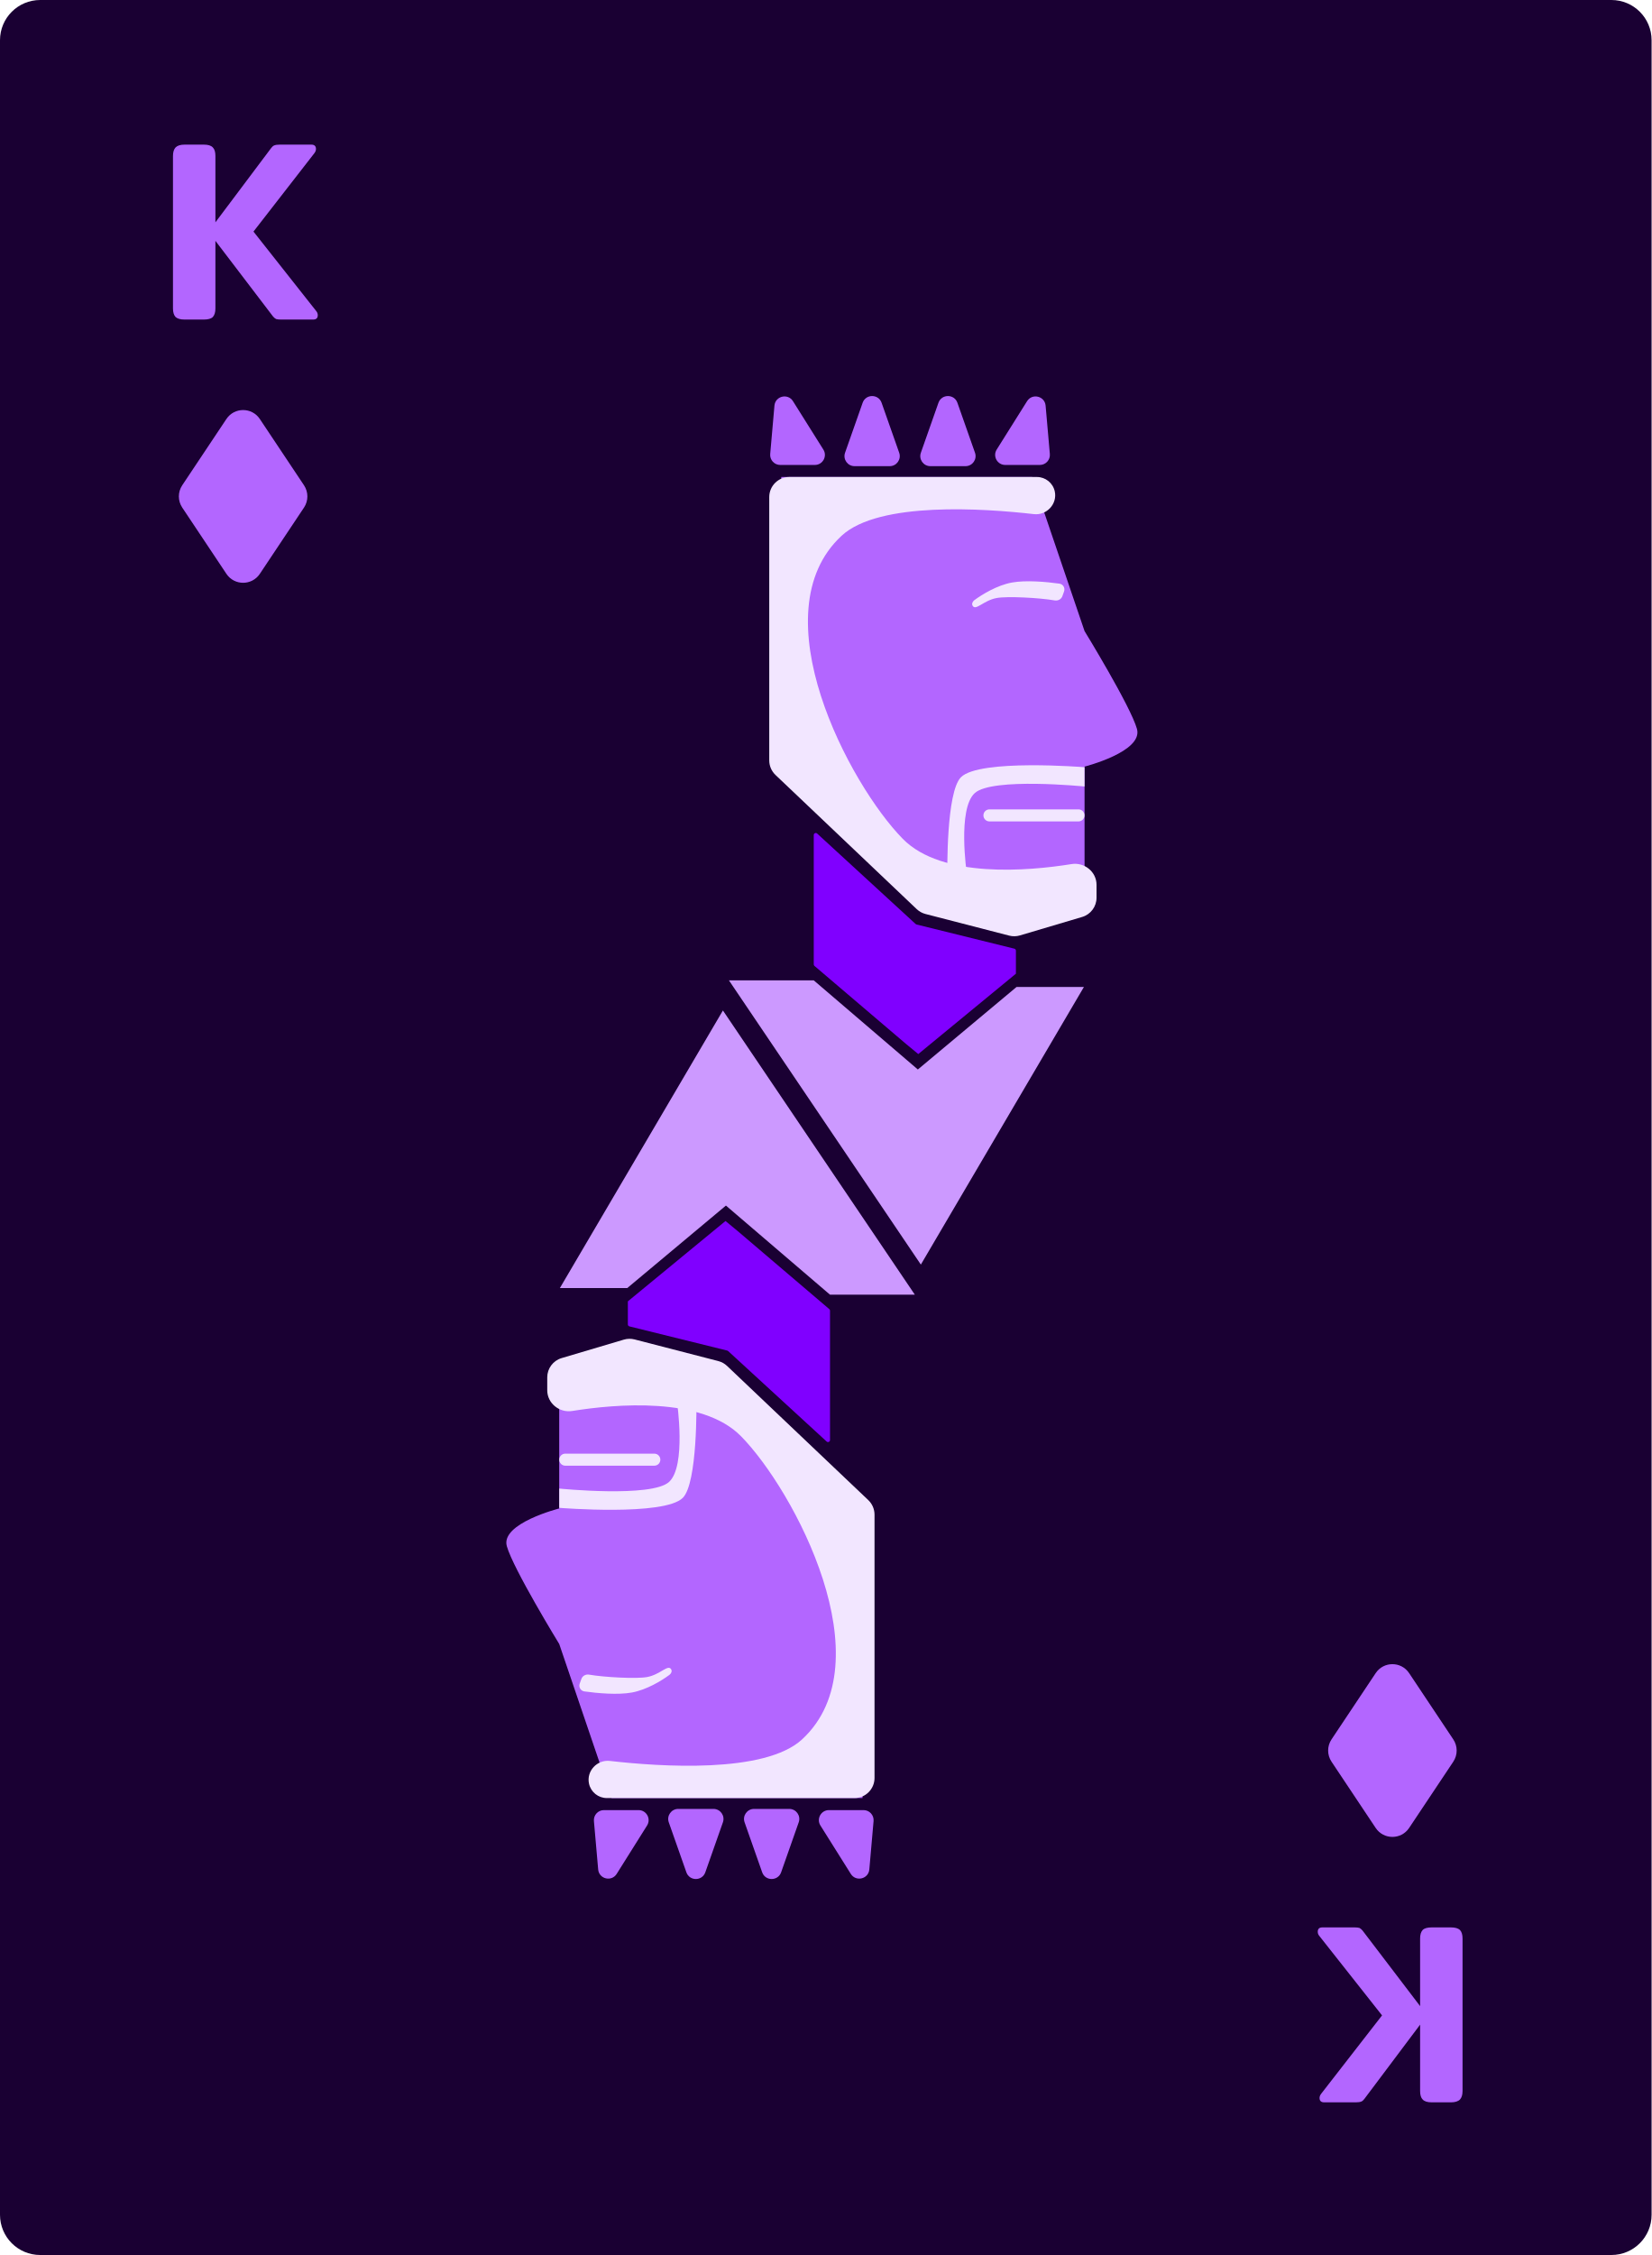
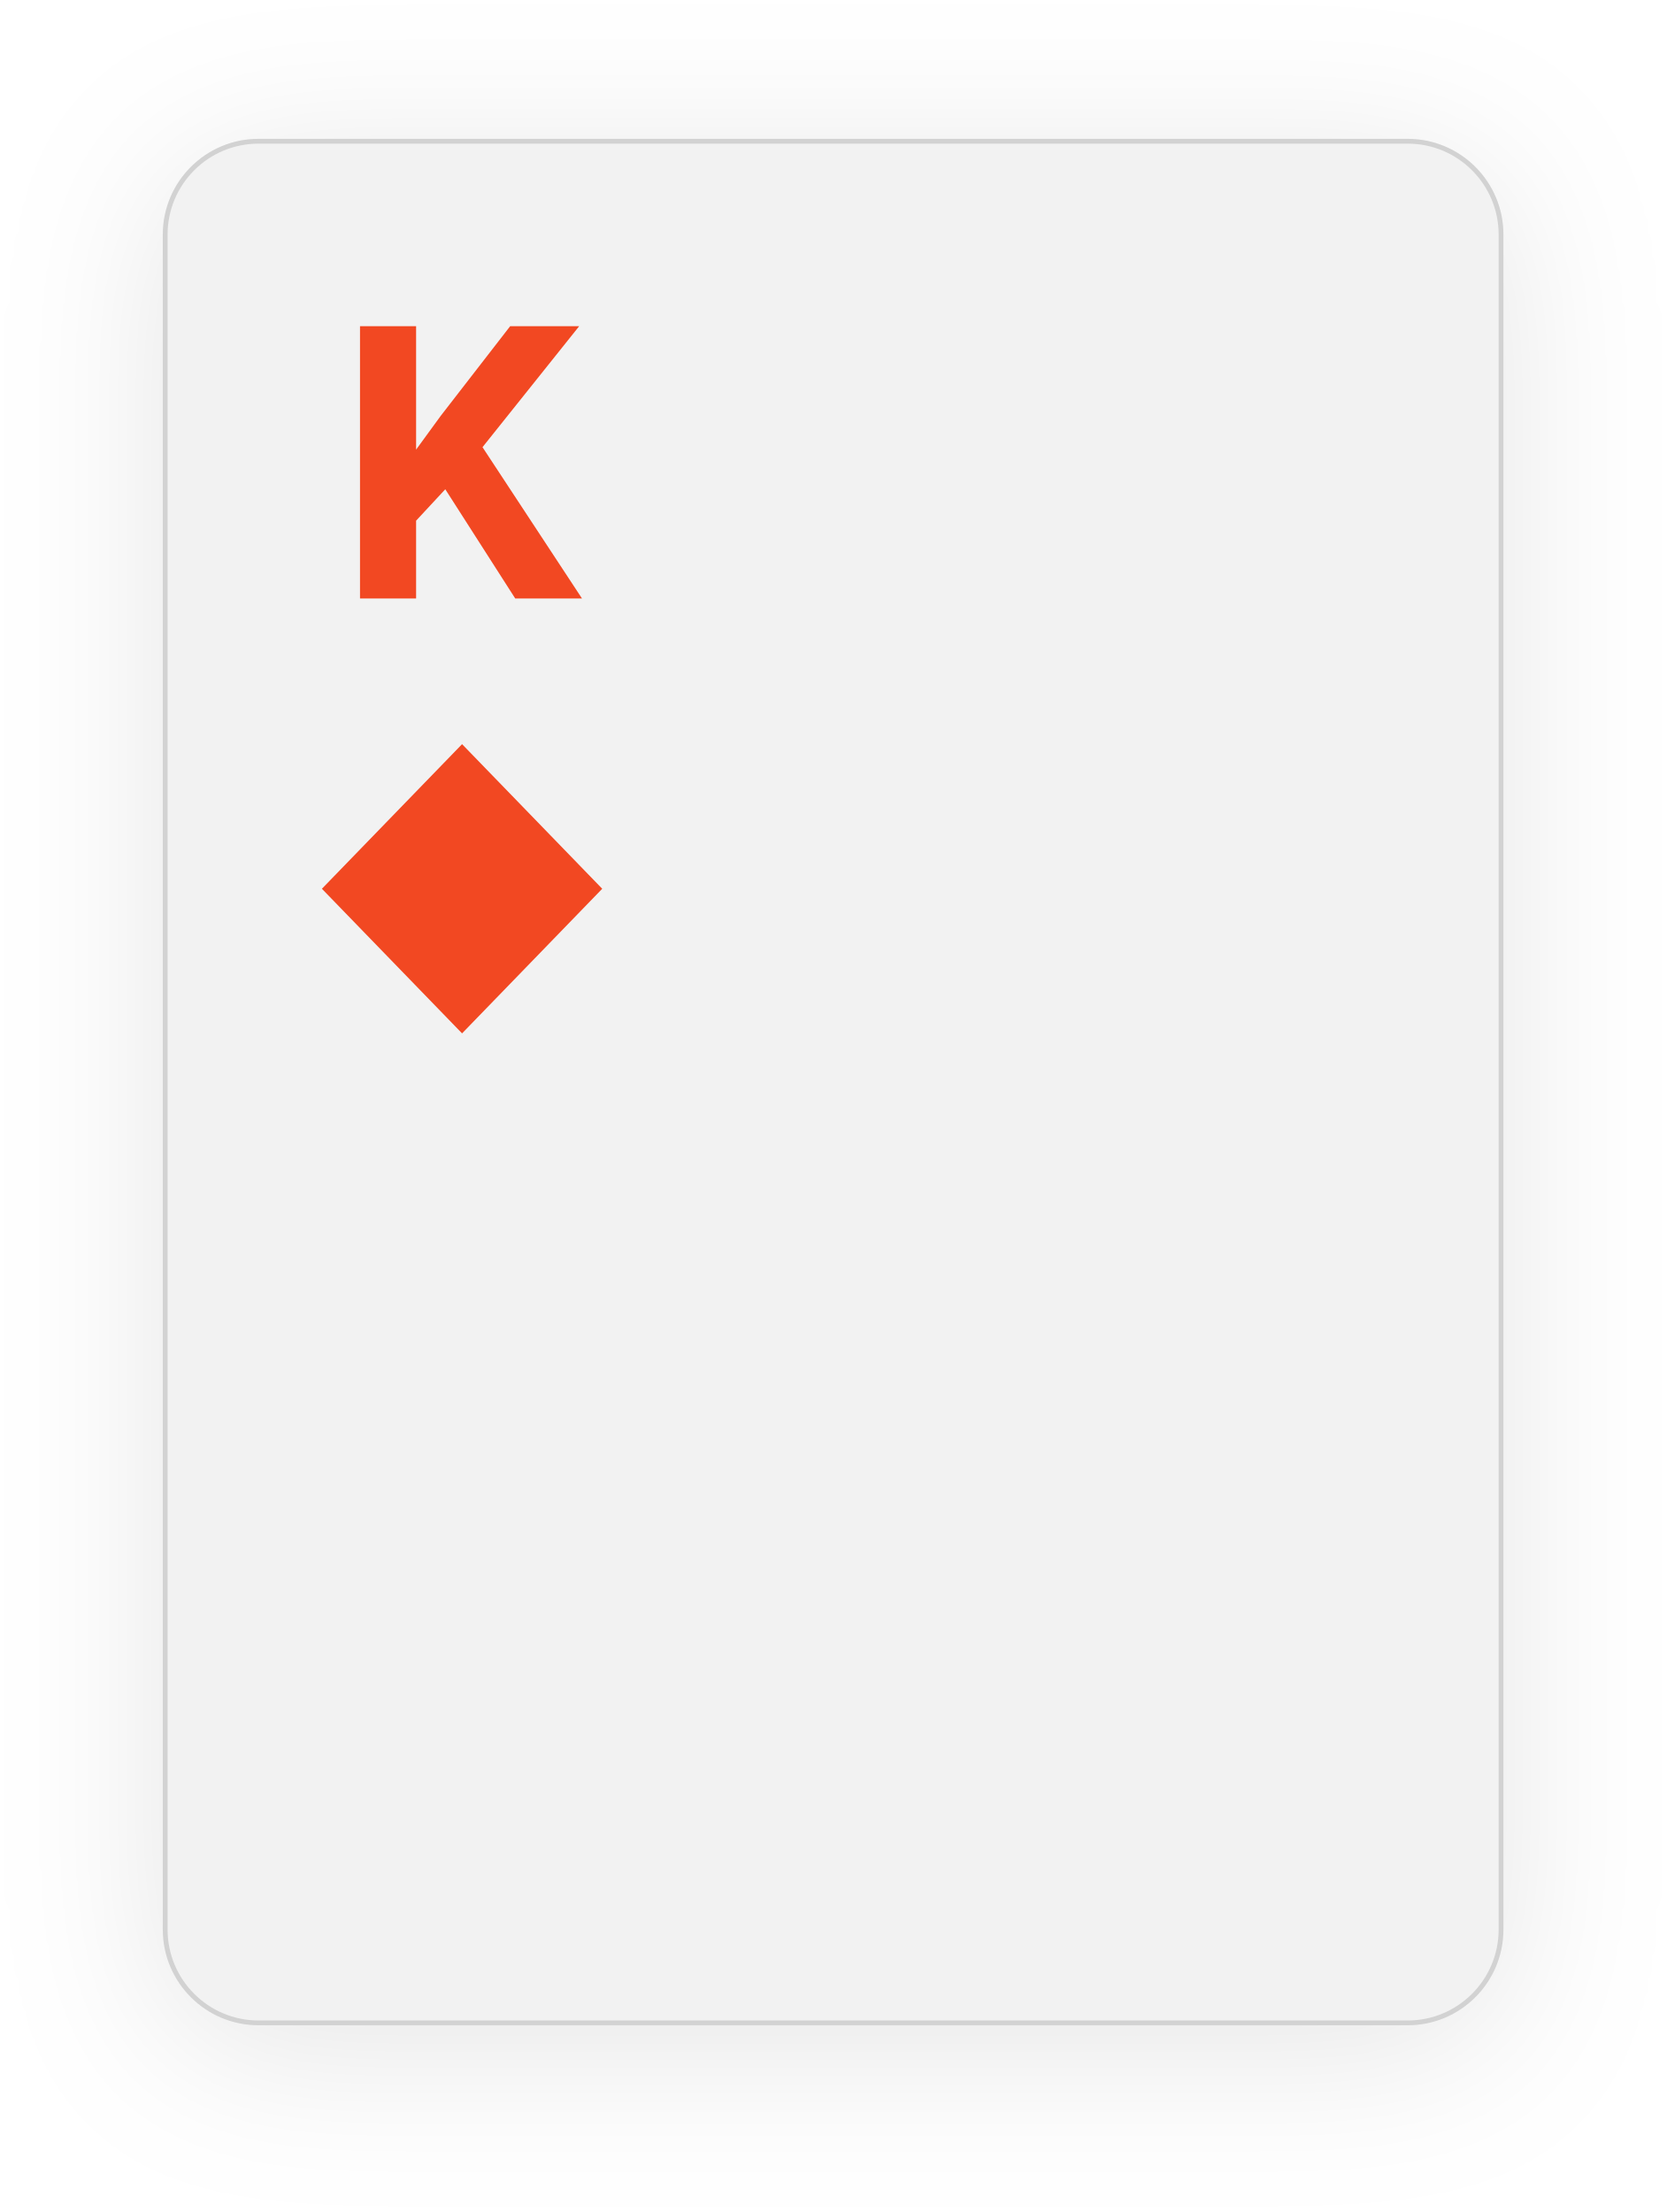
- <svg xmlns="http://www.w3.org/2000/svg" width="822" height="1122" viewBox="0 0 822 1122" fill="none">
-   <path d="M0 20C0 8.954 8.954 0 20 0H802C813.046 0 822 8.954 822 20V1102C822 1113.05 813.046 1122 802 1122H20C8.954 1122 0 1113.05 0 1102V20Z" fill="#1A0033" />
-   <path d="M157.387 154.776C157.899 155.373 158.155 156.056 158.155 156.824C158.155 158.275 157.387 159 155.851 159H139.851C138.827 159 138.016 158.915 137.419 158.744C136.907 158.488 136.395 158.061 135.883 157.464L107.595 120.344L107.211 119.832V153.496C107.211 155.373 106.784 156.781 105.931 157.72C105.077 158.573 103.584 159 101.451 159H91.85C89.802 159 88.309 158.573 87.371 157.72C86.517 156.781 86.091 155.373 86.091 153.496V77.592C86.091 75.715 86.517 74.307 87.371 73.368C88.309 72.429 89.802 71.96 91.85 71.96H101.451C103.584 71.96 105.077 72.429 105.931 73.368C106.784 74.221 107.211 75.629 107.211 77.592V110.616L107.595 110.104L134.987 73.624C135.499 72.941 136.011 72.515 136.523 72.344C137.12 72.088 138.016 71.96 139.211 71.96H154.955C156.491 71.96 157.259 72.685 157.259 74.136C157.259 74.819 157.003 75.501 156.491 76.184L126.155 115.224L157.387 154.776Z" fill="#B366FF" />
-   <path d="M112.679 208.481C116.638 202.543 125.362 202.543 129.321 208.481L151.302 241.453C153.541 244.812 153.541 249.188 151.302 252.547L129.321 285.519C125.362 291.457 116.638 291.457 112.679 285.519L90.698 252.547C88.459 249.188 88.459 244.812 90.698 241.453L112.679 208.481Z" fill="#B366FF" />
-   <path d="M656.613 963.224C656.101 962.627 655.845 961.944 655.845 961.176C655.845 959.725 656.613 959 658.149 959H674.149C675.173 959 675.984 959.085 676.581 959.256C677.093 959.512 677.605 959.939 678.117 960.536L706.405 997.656L706.789 998.168V964.504C706.789 962.627 707.216 961.219 708.069 960.28C708.923 959.427 710.416 959 712.549 959H722.149C724.197 959 725.691 959.427 726.629 960.28C727.483 961.219 727.909 962.627 727.909 964.504V1040.41C727.909 1042.29 727.483 1043.69 726.629 1044.63C725.691 1045.57 724.197 1046.04 722.149 1046.04H712.549C710.416 1046.04 708.923 1045.57 708.069 1044.63C707.216 1043.78 706.789 1042.37 706.789 1040.41V1007.38L706.405 1007.9L679.013 1044.38C678.501 1045.06 677.989 1045.49 677.477 1045.66C676.88 1045.91 675.984 1046.04 674.789 1046.04H659.045C657.509 1046.04 656.741 1045.31 656.741 1043.86C656.741 1043.18 656.997 1042.5 657.509 1041.82L687.845 1002.78L656.613 963.224Z" fill="#B366FF" />
-   <path d="M701.321 909.519C697.362 915.457 688.638 915.457 684.679 909.519L662.698 876.547C660.459 873.188 660.459 868.812 662.698 865.453L684.679 832.481C688.638 826.543 697.362 826.543 701.321 832.481L723.302 865.453C725.541 868.812 725.541 873.188 723.302 876.547L701.321 909.519Z" fill="#B366FF" />
-   <path fill-rule="evenodd" clip-rule="evenodd" d="M413.096 652.136V716.509C413.096 717.379 412.061 717.834 411.42 717.245L362.38 672.22C362.257 672.107 362.107 672.026 361.944 671.986L313.246 659.952C312.8 659.841 312.486 659.441 312.486 658.981V647.5L361.079 607.524L367.215 612.589L412.745 651.375C412.968 651.565 413.096 651.843 413.096 652.136Z" fill="#8000FF" />
-   <path d="M304.403 894.647H429.266V795.5L352.873 683.132H278.325V750.553C278.325 750.553 249.036 757.956 252.246 769.325C255.455 780.694 278.325 817.973 278.325 817.973L304.403 894.647Z" fill="#B366FF" />
-   <path d="M306.925 932.379C304.376 936.438 298.129 934.931 297.71 930.157L295.596 906.077C295.339 903.154 297.643 900.639 300.577 900.639H317.814C321.746 900.639 324.14 904.969 322.048 908.299L306.925 932.379Z" fill="#B366FF" />
-   <path d="M423.448 932.379C425.997 936.438 432.244 934.931 432.663 930.157L434.777 906.077C435.033 903.154 432.73 900.639 429.796 900.639H412.559C408.627 900.639 406.233 904.969 408.324 908.299L423.448 932.379Z" fill="#B366FF" />
-   <path d="M388.767 931.581C387.2 936.034 380.902 936.034 379.335 931.581L370.577 906.7C369.432 903.448 371.845 900.04 375.293 900.04H392.809C396.257 900.04 398.67 903.448 397.525 906.7L388.767 931.581Z" fill="#B366FF" />
-   <path d="M351.038 931.581C349.471 936.034 343.173 936.034 341.606 931.581L332.848 906.7C331.703 903.448 334.116 900.04 337.564 900.04H355.08C358.528 900.04 360.941 903.448 359.796 906.7L351.038 931.581Z" fill="#B366FF" />
-   <path d="M399.202 865.444C380.613 882.617 328.318 879.012 303.564 876.174C297.17 875.441 291.766 881.227 293.154 887.512C294.074 891.68 297.769 894.647 302.037 894.647H425.254C430.777 894.647 435.254 890.17 435.254 884.647V753.637C435.254 750.895 434.129 748.274 432.141 746.386L361.87 679.641C360.638 678.472 359.129 677.635 357.485 677.21L315.837 666.45C314.079 665.995 312.231 666.028 310.491 666.545L279.517 675.735C275.273 676.994 272.362 680.894 272.362 685.322V691.741C272.362 698.209 278.408 703.074 284.794 702.047C306.111 698.62 349.224 694.715 368.78 714.59C395.309 741.554 440.78 827.032 399.202 865.444Z" fill="#F2E6FF" />
-   <rect x="328.655" y="729.27" width="50.305" height="5.992" rx="2.996" transform="rotate(-180 328.655 729.27)" fill="#F2E6FF" />
-   <path d="M278.35 740.655V750.242C278.35 750.242 330.596 754.49 339.831 745.27C347.263 737.85 346.607 697.513 346.607 697.513H336.942C336.942 697.513 341.678 729.465 332.971 737.367C324.263 745.27 278.35 740.655 278.35 740.655Z" fill="#F2E6FF" />
-   <path d="M361.294 599.844L413.096 644.185H455.316L359.797 502.775L278.65 640.889H312.186L361.294 599.844Z" fill="#CC99FF" />
-   <path d="M314.534 842.123C321.873 840.762 329.317 836.219 333.187 833.343C334.062 832.693 334.588 831.526 334.035 830.587C332.459 827.911 328.691 833.2 322.068 834.428C316.82 835.402 300.742 834.558 293.178 833.233C291.584 832.954 289.923 833.799 289.376 835.322L288.526 837.687C287.899 839.432 288.986 841.318 290.822 841.579C297.327 842.502 307.615 843.406 314.534 842.123Z" fill="#F2E6FF" />
-   <path fill-rule="evenodd" clip-rule="evenodd" d="M405.011 479.843V415.471C405.011 414.601 406.046 414.146 406.688 414.735L455.727 459.76C455.851 459.873 456.001 459.954 456.163 459.994L504.861 472.028C505.308 472.139 505.621 472.539 505.621 472.999V484.48L457.028 524.456L450.893 519.391L405.363 480.605C405.14 480.415 405.011 480.136 405.011 479.843Z" fill="#8000FF" />
-   <path d="M513.704 237.332H388.842V336.48L465.234 448.848H539.783V381.427C539.783 381.427 569.071 374.024 565.862 362.655C562.652 351.286 539.783 314.007 539.783 314.007L513.704 237.332Z" fill="#B366FF" />
-   <path d="M511.182 199.601C513.731 195.542 519.978 197.048 520.397 201.823L522.511 225.903C522.768 228.826 520.465 231.34 517.531 231.34H500.293C496.361 231.34 493.968 227.011 496.059 223.681L511.182 199.601Z" fill="#B366FF" />
-   <path d="M394.66 199.601C392.11 195.542 385.864 197.048 385.444 201.823L383.33 225.903C383.074 228.826 385.377 231.34 388.311 231.34H405.549C409.481 231.34 411.874 227.011 409.783 223.681L394.66 199.601Z" fill="#B366FF" />
-   <path d="M429.34 200.399C430.908 195.946 437.205 195.946 438.773 200.399L447.531 225.279C448.675 228.532 446.262 231.94 442.814 231.94H425.299C421.851 231.94 419.438 228.532 420.582 225.279L429.34 200.399Z" fill="#B366FF" />
-   <path d="M467.069 200.399C468.636 195.946 474.934 195.946 476.502 200.399L485.259 225.279C486.404 228.532 483.991 231.94 480.543 231.94H463.028C459.58 231.94 457.166 228.532 458.311 225.279L467.069 200.399Z" fill="#B366FF" />
-   <path d="M418.905 266.536C437.494 249.362 489.789 252.968 514.543 255.806C520.938 256.539 526.341 250.753 524.953 244.468C524.033 240.3 520.338 237.332 516.07 237.332H392.853C387.33 237.332 382.853 241.809 382.853 247.332V378.343C382.853 381.084 383.979 383.706 385.966 385.594L456.238 452.338C457.469 453.508 458.978 454.345 460.623 454.77L502.271 465.53C504.028 465.984 505.876 465.951 507.617 465.435L538.59 456.245C542.835 454.986 545.746 451.085 545.746 446.658V440.239C545.746 433.77 539.7 428.906 533.313 429.933C511.996 433.36 468.883 437.265 449.328 417.39C422.798 390.426 377.327 304.947 418.905 266.536Z" fill="#F2E6FF" />
-   <rect x="489.452" y="402.71" width="50.305" height="5.992" rx="2.996" fill="#F2E6FF" />
-   <path d="M539.757 391.325V381.738C539.757 381.738 487.512 377.49 478.276 386.71C470.844 394.129 471.501 434.467 471.501 434.467H481.165C481.165 434.467 476.429 402.515 485.137 394.612C493.844 386.71 539.757 391.325 539.757 391.325Z" fill="#F2E6FF" />
-   <path d="M456.814 532.135L405.011 487.795H362.791L458.311 629.205L539.458 491.091H505.921L456.814 532.135Z" fill="#CC99FF" />
-   <path d="M503.573 289.857C496.234 291.218 488.79 295.761 484.92 298.636C484.045 299.286 483.519 300.454 484.072 301.393C485.649 304.069 489.416 298.78 496.04 297.551C501.287 296.578 517.365 297.422 524.929 298.747C526.523 299.026 528.185 298.181 528.732 296.658L529.581 294.293C530.208 292.548 529.121 290.662 527.285 290.401C520.781 289.477 510.492 288.574 503.573 289.857Z" fill="#F2E6FF" />
+ <svg xmlns="http://www.w3.org/2000/svg" width="348" height="462" viewBox="0 0 348 462" fill="none">
+   <g filter="url(#filter0_d_0_362)">
+     <rect x="34" y="29" width="280" height="394" rx="20" fill="#F2F2F2" />
+     <rect x="34.5" y="29.5" width="279" height="393" rx="19.5" stroke="#D2D2D2" />
+   </g>
+   <path d="M93 102.187L86.906 108.75V125H75.188V68.125H86.906V93.906L92.062 86.836L106.555 68.125H120.969L100.773 93.398L121.555 125H107.609L93 102.187Z" fill="#F24822" />
+   <path fill-rule="evenodd" clip-rule="evenodd" d="M67.231 185.628L96.505 215.831L125.778 185.628L96.505 155.425L67.231 185.628Z" fill="#F24822" />
+   <defs>
+     <filter id="filter0_d_0_362" x="0" y="0" width="348" height="462" filterUnits="userSpaceOnUse" color-interpolation-filters="sRGB">
+       <feFlood flood-opacity="0" result="BackgroundImageFix" />
+       <feColorMatrix in="SourceAlpha" type="matrix" values="0 0 0 0 0 0 0 0 0 0 0 0 0 0 0 0 0 0 127 0" result="hardAlpha" />
+       <feOffset dy="5" />
+       <feGaussianBlur stdDeviation="17" />
+       <feColorMatrix type="matrix" values="0 0 0 0 0 0 0 0 0 0 0 0 0 0 0 0 0 0 0.1 0" />
+       <feBlend mode="normal" in2="BackgroundImageFix" result="effect1_dropShadow_0_362" />
+       <feBlend mode="normal" in="SourceGraphic" in2="effect1_dropShadow_0_362" result="shape" />
+     </filter>
+   </defs>
</svg>
